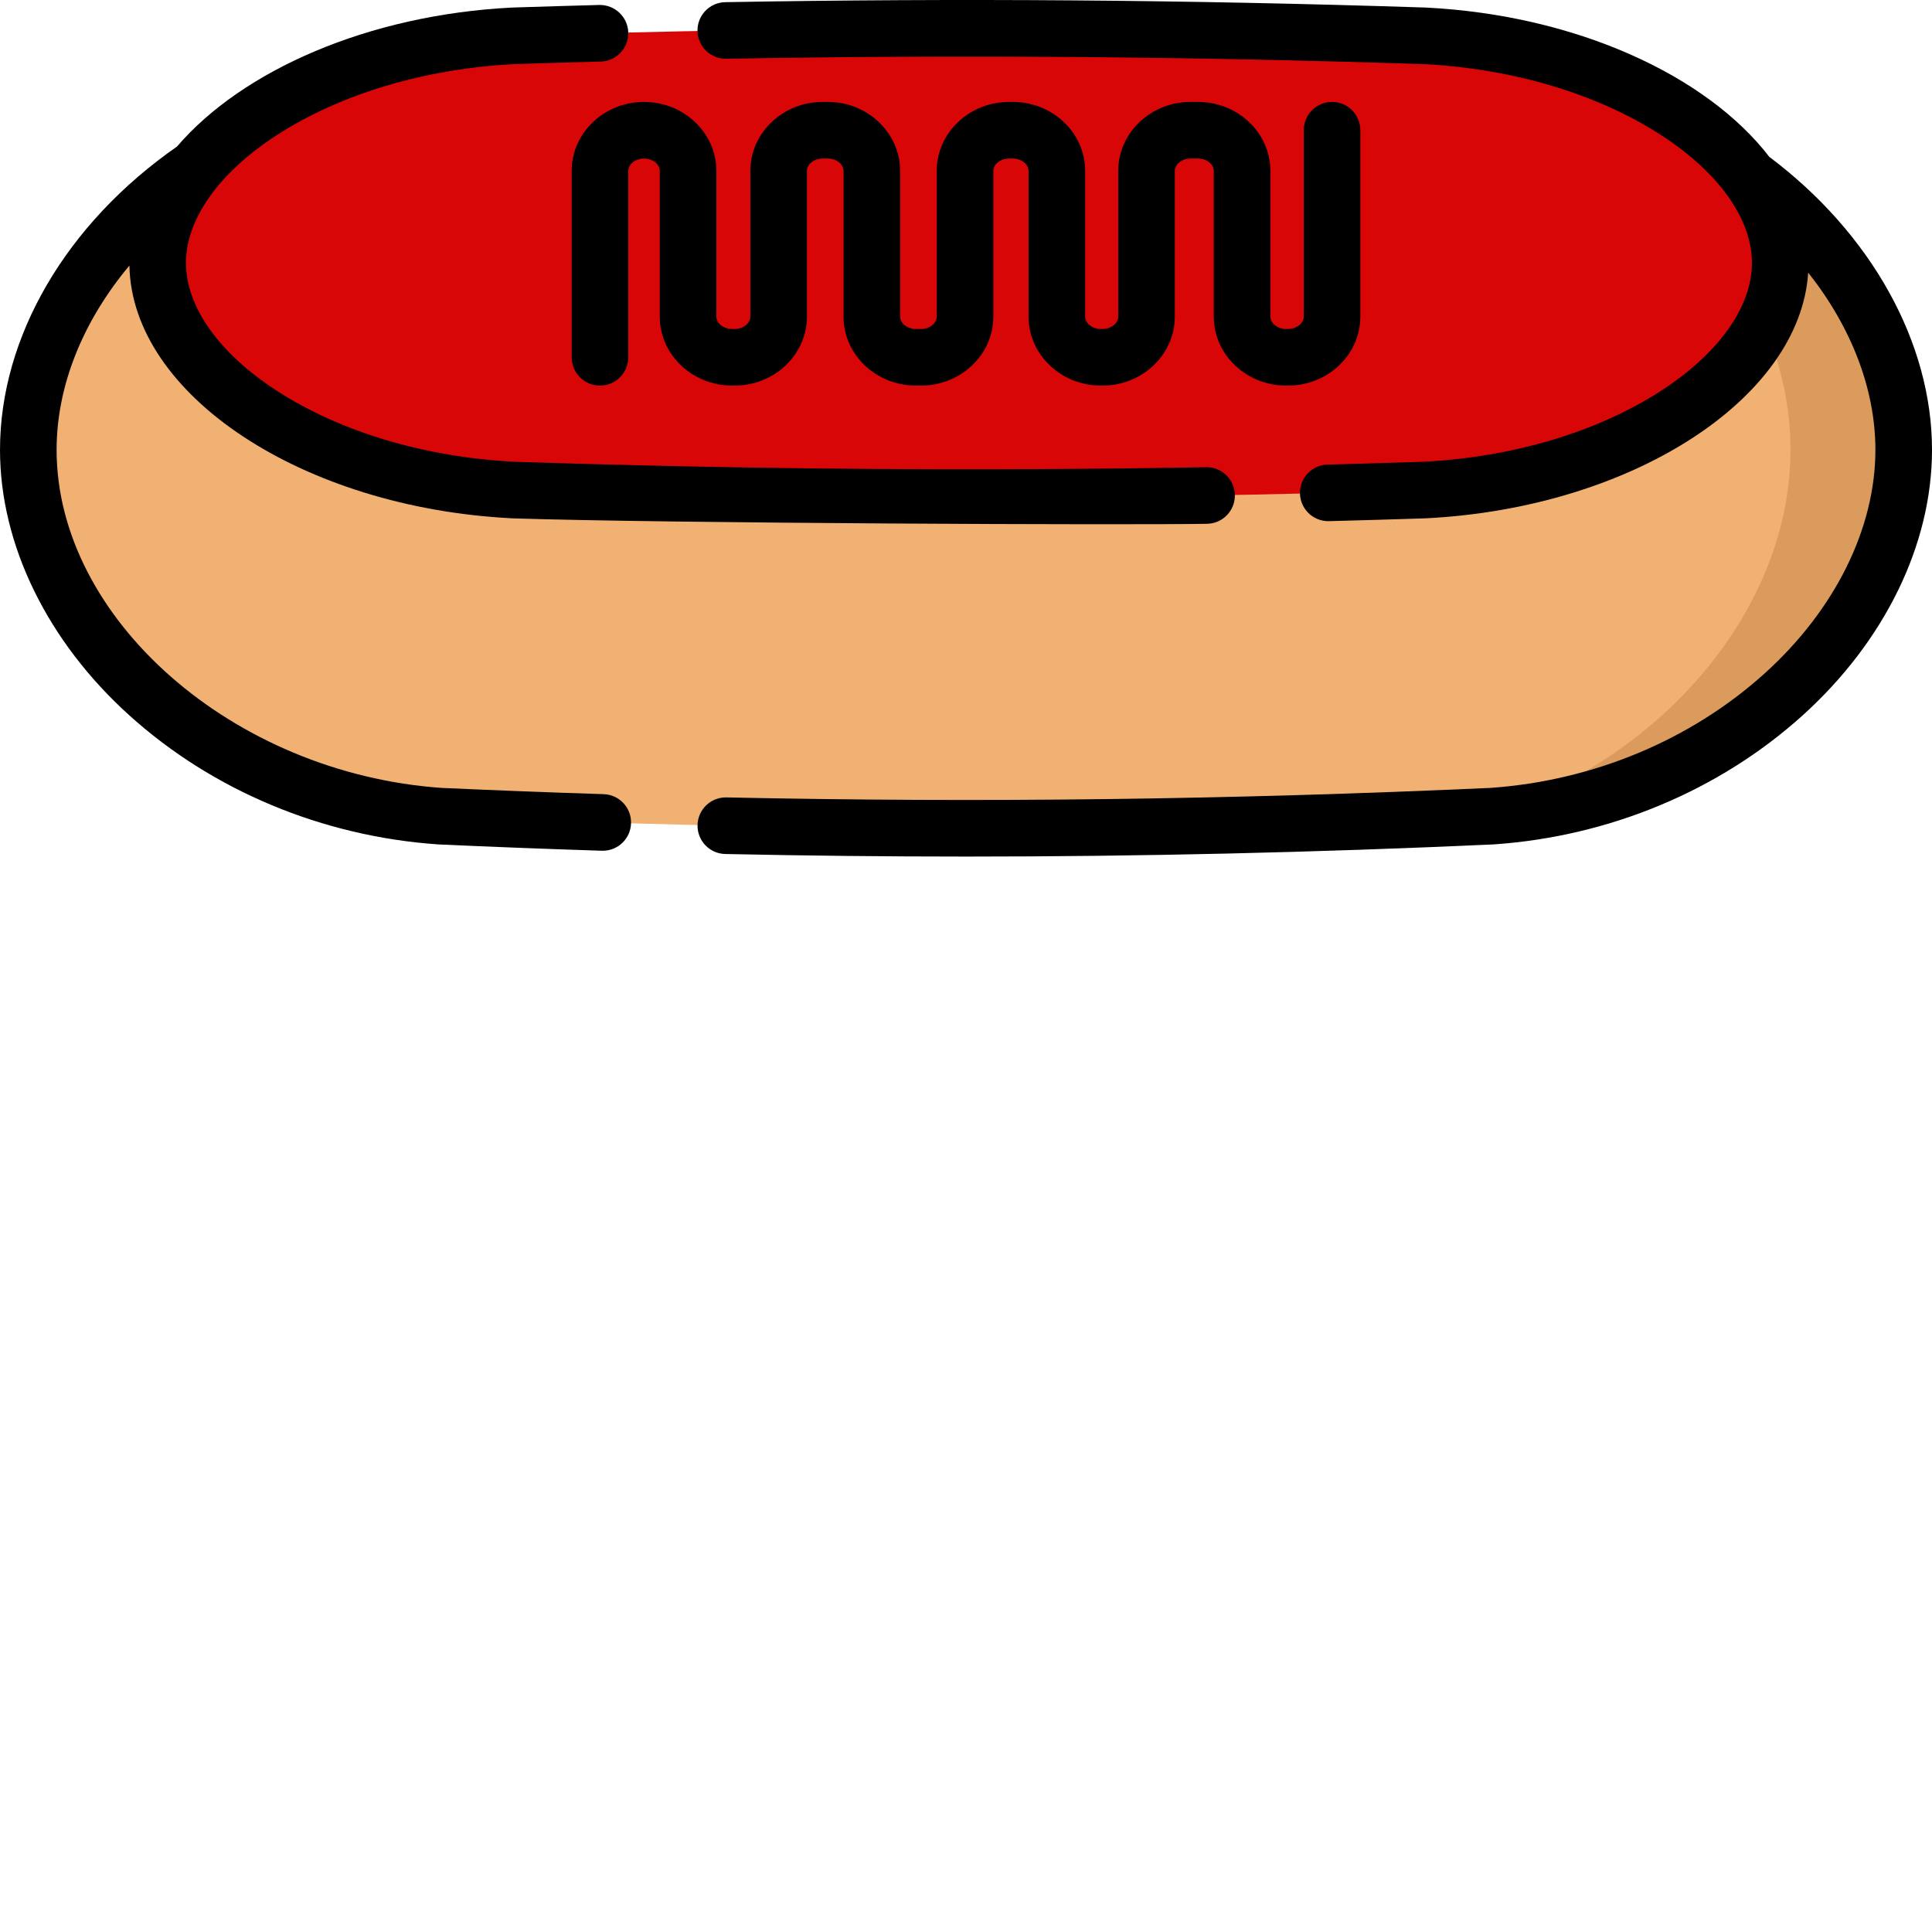
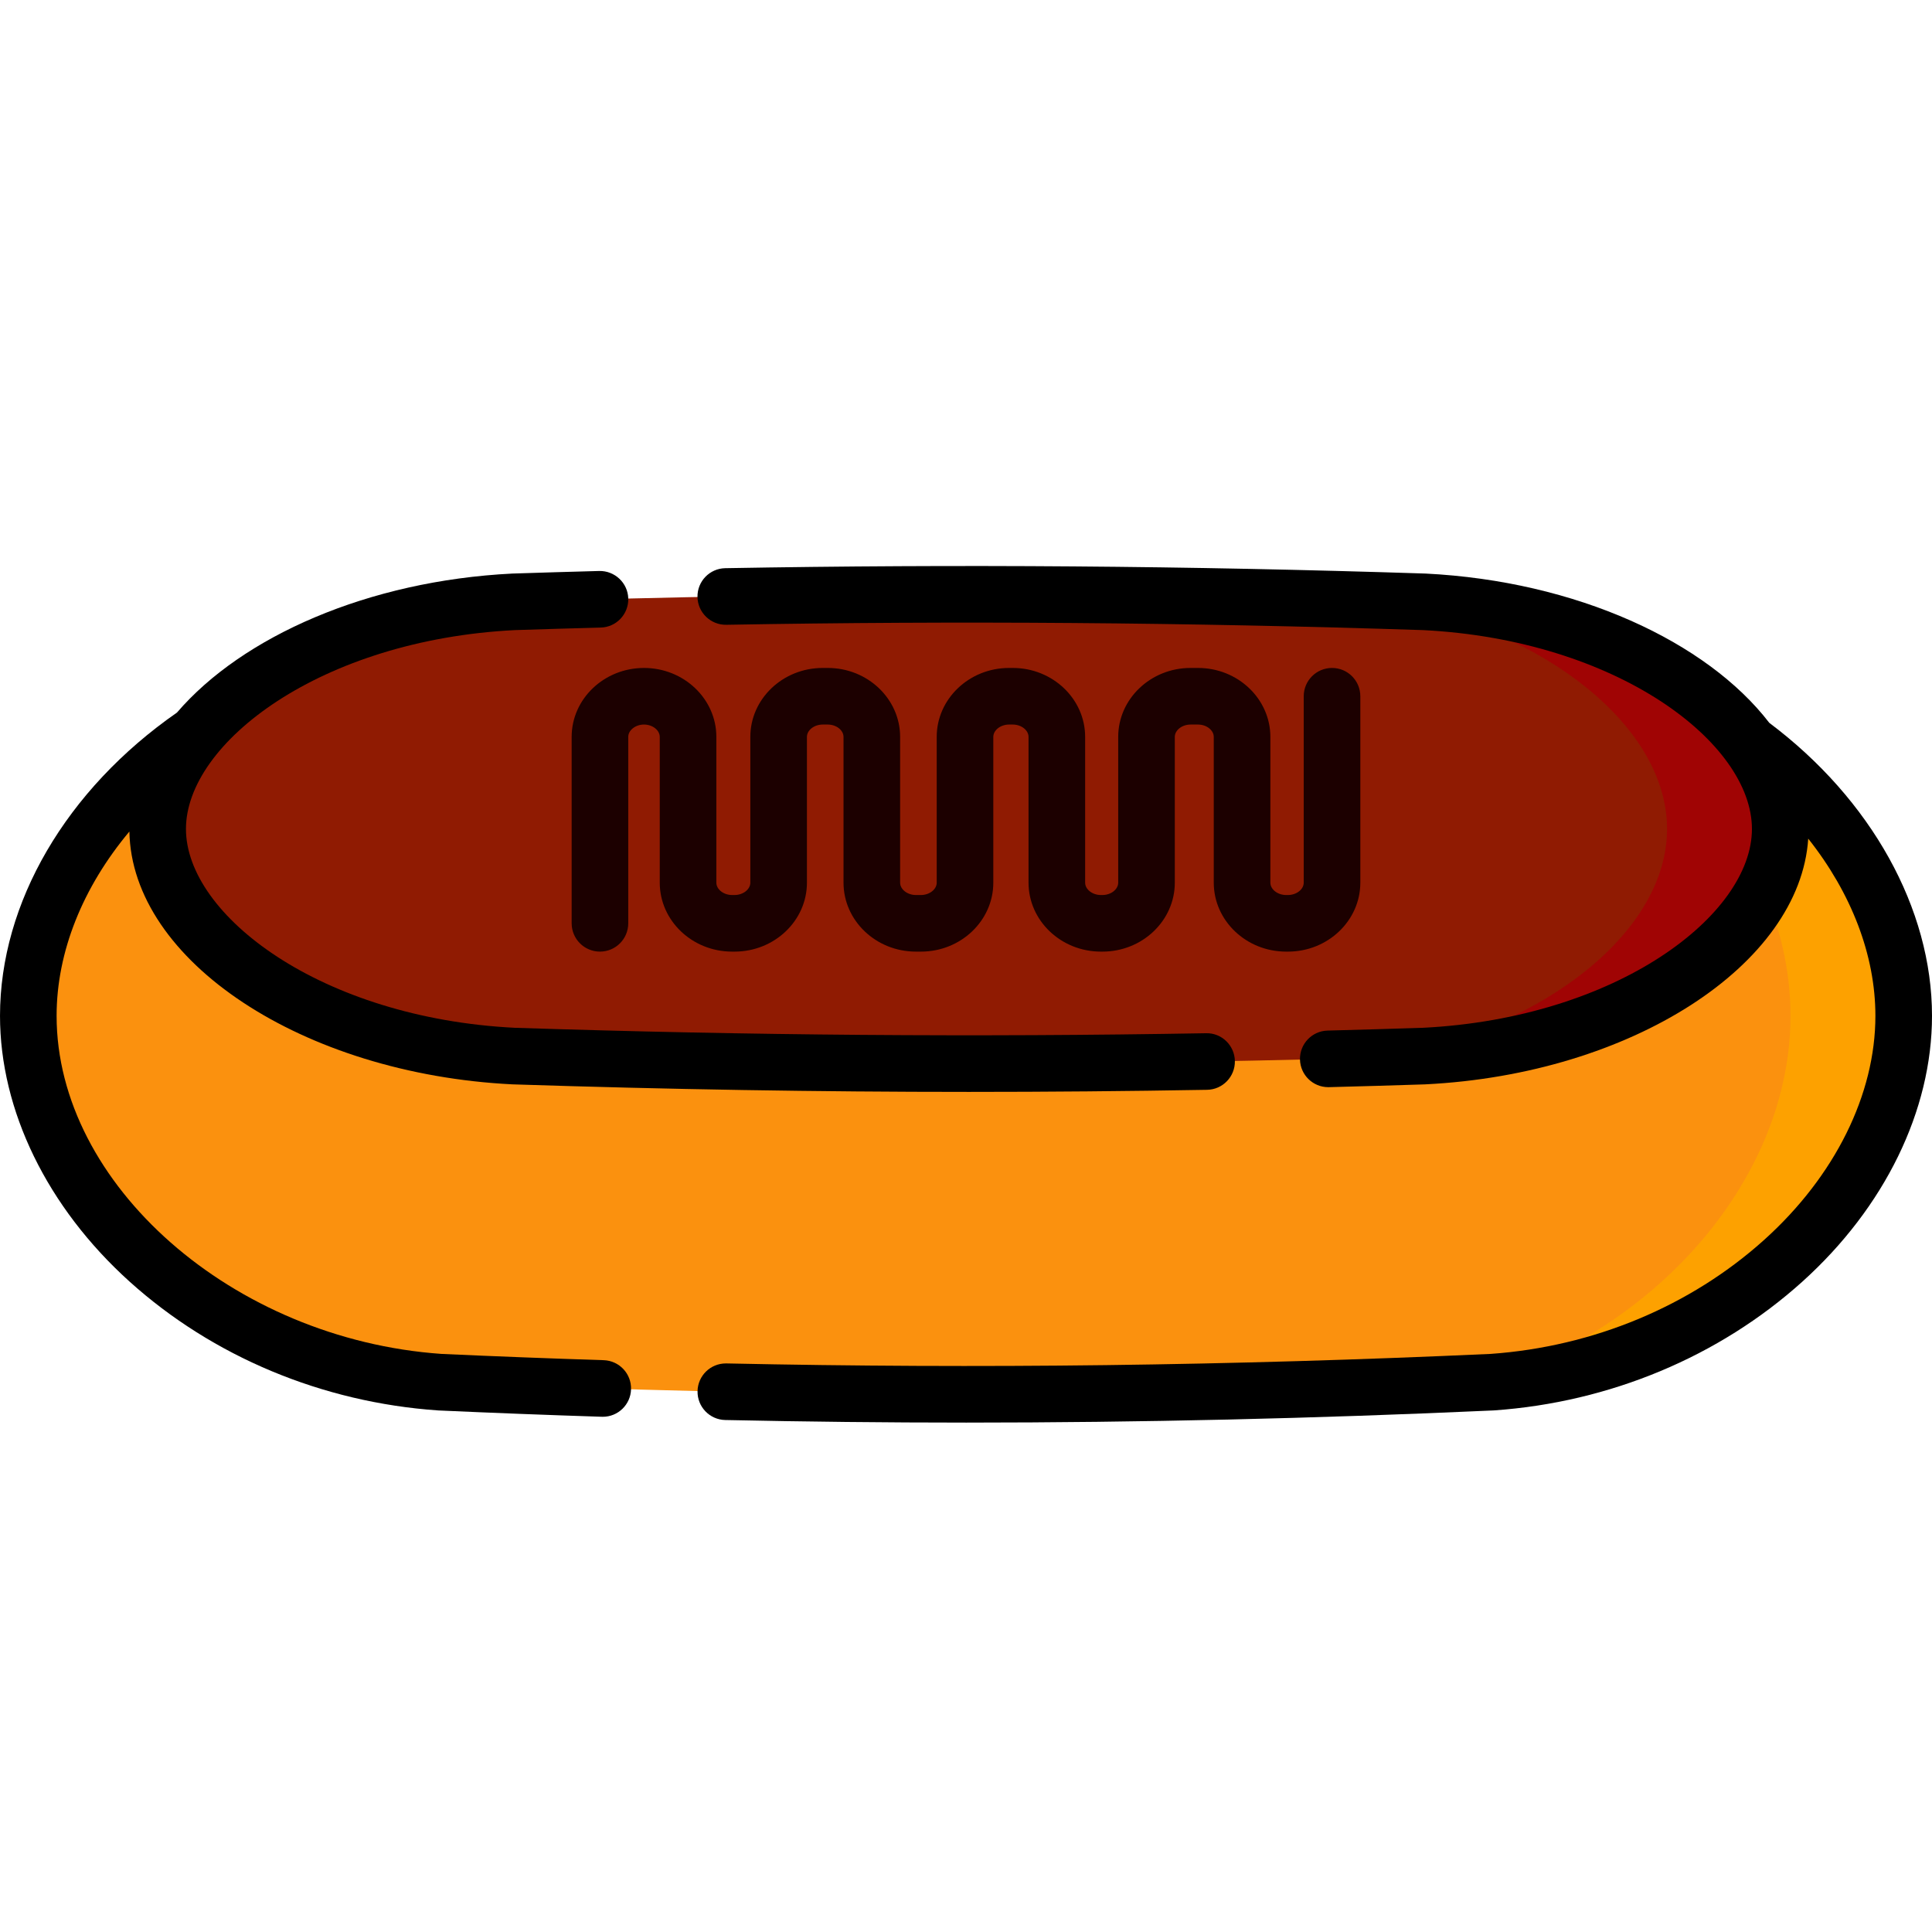
<svg xmlns="http://www.w3.org/2000/svg" version="1.1" width="512" height="512" x="0" y="0" viewBox="0 0 512 512" style="enable-background:new 0 0 512 512" xml:space="preserve" class="">
-   <g>
-     <path d="m7.5 119.211c0-47.754 48.648-92.875 109.051-97.082 94.359-4.281 184.539-4.281 278.898 0 60.402 4.207 109.051 49.328 109.051 97.078 0 47.754-48.648 92.875-109.051 97.082-94.359 4.281-184.539 4.281-278.898 0-60.402-4.207-109.051-49.328-109.051-97.078zm0 0" fill="#f0b173" data-original="#f0b173" style="" class="" />
-     <path d="m395.449 22.129c-.891-.043-1.773-.074-2.664-.117 47.094 14.285 81.715 54.75 81.715 97.195 0 42.445-34.621 82.914-81.715 97.195.891-.039 1.773-.07 2.664-.113 60.402-4.207 109.051-49.328 109.051-97.082 0-47.75-48.648-92.871-109.051-97.078zm0 0" fill="#db9b5c" data-original="#db9b5c" style="" class="" />
-     <path d="m41.781 69.68c0-29.605 42.09-57.578 94.352-60.191 81.641-2.652 159.664-2.652 241.301 0 52.262 2.613 94.348 30.586 94.348 60.191 0 29.609-42.09 57.582-94.348 60.191-81.637 2.652-159.66 2.652-241.301 0-52.262-2.609-94.352-30.582-94.352-60.191zm0 0" fill="#d80606" data-original="#84665c" style="" class="" />
-     <path d="m377.434 9.488c-3.289-.105-6.57-.199-9.848-.301 42.516 8.082 74.199 33.645 74.199 60.492 0 26.852-31.684 52.41-74.199 60.492 3.277-.098 6.559-.195 9.852-.301 52.258-2.609 94.348-30.582 94.348-60.191-.004-29.605-42.094-57.578-94.352-60.191zm0 0" fill="#d80606" data-original="#84665c" style="" class="" />
-     <path d="m159.973 210.461c-14.176-.453-28.641-1.012-42.992-1.66-55.289-3.898-101.98-44.906-101.98-89.59 0-16.965 6.941-34.078 19.297-48.84.602 34.238 45.879 64.215 101.461 66.988.043.004.086.004.129.008 40.992 1.332 162.879 1.812 184 1.445 4.141-.074 7.438-3.488 7.367-7.629-.07-4.141-3.504-7.477-7.629-7.371-60.969 1.062-120.895.59-183.184-1.434-23.746-1.195-46.121-7.863-63.012-18.777-15.348-9.918-24.148-22.281-24.148-33.922 0-11.641 8.805-24.004 24.148-33.918 16.891-10.914 39.266-17.582 63.012-18.777 7.586-.246 15.242-.473 22.758-.672 4.141-.109 7.406-3.559 7.297-7.699s-3.582-7.383-7.695-7.297c-7.566.203-15.273.43-22.914.68-.043 0-.086.004-.129.004-38.219 1.91-71.566 16.68-88.867 36.852-29.379 20.449-46.891 50.41-46.891 80.359 0 25.078 12.52 50.75 34.352 70.434 22.039 19.871 51.043 31.992 81.676 34.125.062.004.121.008.184.012 14.445.656 29.012 1.219 43.285 1.672.082.004.164.004.242.004 4.035 0 7.363-3.203 7.492-7.262.133-4.141-3.117-7.602-7.258-7.734zm0 0" fill="#000000" data-original="#000000" style="" class="" />
-     <path d="m468.887 41.574c-16.559-21.559-51.16-37.582-91.078-39.574-.043-.004-.086-.004-.129-.004-63.078-2.051-123.746-2.516-185.477-1.422-4.141.074-7.438 3.492-7.363 7.633.074 4.141 3.504 7.434 7.633 7.367 61.453-1.09 121.852-.629 184.652 1.41 23.746 1.195 46.121 7.863 63.012 18.777 15.344 9.914 24.145 22.277 24.145 33.918 0 11.641-8.801 24.004-24.145 33.922-16.891 10.91-39.266 17.578-63.012 18.773-8.492.277-17.008.523-25.309.742-4.141.105-7.41 3.551-7.305 7.691.105 4.074 3.441 7.305 7.492 7.305.066 0 .133 0 .199-.004 8.355-.215 16.926-.465 25.473-.742.047-.004.09-.004.133-.008 54.555-2.723 99.188-31.656 101.383-65.105 11.402 14.379 17.809 30.844 17.809 46.957 0 20.836-10.719 42.449-29.402 59.297-19.531 17.609-45.305 28.367-72.578 30.293-68.941 3.125-135.184 3.949-202.508 2.523-.055-.004-.109-.004-.164-.004-4.066 0-7.406 3.254-7.492 7.344-.09 4.141 3.195 7.566 7.336 7.656 21.371.453 42.621.68 63.891.68 46.109 0 92.277-1.066 139.707-3.219.062-.004.125-.008.184-.012 30.637-2.141 59.641-14.258 81.672-34.121 21.832-19.688 34.355-45.359 34.355-70.438 0-28.41-16.098-57.348-43.113-77.637zm0 0" fill="#000000" data-original="#000000" style="" class="" />
-     <path d="m151.5 45.285v49.402c0 4.141 3.355 7.5 7.5 7.5s7.5-3.359 7.5-7.5v-49.402c0-1.773 1.91-3.273 4.172-3.273s4.176 1.5 4.176 3.273v38.629c0 10.074 8.598 18.273 19.172 18.273h.656c10.57 0 19.172-8.199 19.172-18.273v-38.629c0-1.773 1.91-3.273 4.172-3.273h1.352c2.262 0 4.172 1.5 4.172 3.273v38.629c0 10.074 8.602 18.273 19.176 18.273h1.352c10.57 0 19.172-8.199 19.172-18.273v-38.629c0-1.773 1.91-3.273 4.172-3.273h.988c2.262 0 4.172 1.5 4.172 3.273v38.629c0 10.074 8.602 18.273 19.176 18.273h.414c10.574 0 19.176-8.199 19.176-18.273v-38.629c0-1.773 1.91-3.273 4.172-3.273h1.98c2.262 0 4.172 1.5 4.172 3.273v38.629c0 10.074 8.602 18.273 19.172 18.273h.492c10.574 0 19.176-8.199 19.176-18.273v-49.402c0-4.141-3.359-7.5-7.5-7.5-4.145 0-7.5 3.359-7.5 7.5v49.402c0 1.773-1.914 3.273-4.176 3.273h-.492c-2.262 0-4.172-1.5-4.172-3.273v-38.629c0-10.074-8.602-18.273-19.172-18.273h-1.98c-10.574 0-19.172 8.199-19.172 18.273v38.629c0 1.773-1.91 3.273-4.176 3.273h-.414c-2.262 0-4.176-1.5-4.176-3.273v-38.629c0-10.074-8.598-18.273-19.172-18.273h-.988c-10.57 0-19.172 8.199-19.172 18.273v38.629c0 1.773-1.91 3.273-4.172 3.273h-1.352c-2.266 0-4.176-1.5-4.176-3.273v-38.629c0-10.074-8.602-18.273-19.172-18.273h-1.352c-10.57 0-19.172 8.199-19.172 18.273v38.629c0 1.773-1.91 3.273-4.172 3.273h-.656c-2.262 0-4.172-1.5-4.172-3.273v-38.629c0-10.074-8.602-18.273-19.176-18.273-10.57 0-19.172 8.199-19.172 18.273zm0 0" fill="#000000" data-original="#000000" style="" class="" />
+   <g transform="matrix(1,0,0,1,0,150)">
+     <path d="m7.5 119.211c0-47.754 48.648-92.875 109.051-97.082 94.359-4.281 184.539-4.281 278.898 0 60.402 4.207 109.051 49.328 109.051 97.078 0 47.754-48.648 92.875-109.051 97.082-94.359 4.281-184.539 4.281-278.898 0-60.402-4.207-109.051-49.328-109.051-97.078zm0 0" fill="#fb910e" data-original="#ffc943" style="" class="" />
+     <path d="m395.449 22.129c-.891-.043-1.773-.074-2.664-.117 47.094 14.285 81.715 54.75 81.715 97.195 0 42.445-34.621 82.914-81.715 97.195.891-.039 1.773-.07 2.664-.113 60.402-4.207 109.051-49.328 109.051-97.082 0-47.75-48.648-92.871-109.051-97.078zm0 0" fill="#fda100" data-original="#ffaa16" style="" class="" />
+     <path d="m41.781 69.68c0-29.605 42.09-57.578 94.352-60.191 81.641-2.652 159.664-2.652 241.301 0 52.262 2.613 94.348 30.586 94.348 60.191 0 29.609-42.09 57.582-94.348 60.191-81.637 2.652-159.66 2.652-241.301 0-52.262-2.609-94.352-30.582-94.352-60.191zm0 0" fill="#901b02" data-original="#76ffda" style="" class="" />
+     <path d="m377.434 9.488c-3.289-.105-6.57-.199-9.848-.301 42.516 8.082 74.199 33.645 74.199 60.492 0 26.852-31.684 52.41-74.199 60.492 3.277-.098 6.559-.195 9.852-.301 52.258-2.609 94.348-30.582 94.348-60.191-.004-29.605-42.094-57.578-94.352-60.191zm0 0" fill="#a00404" data-original="#5de1c0" style="" class="" />
+     <path d="m159.973 210.461c-14.176-.449-28.641-1.008-42.992-1.66-55.289-3.895-101.98-44.906-101.98-89.59 0-16.965 6.934-34.082 19.289-48.848.598 34.242 45.887 64.223 101.469 67 .043 0 .086.004.129.004 40.992 1.336 80.953 1.996 120.867 1.996 21.008 0 42.012-.184 63.133-.551 4.141-.07 7.438-3.484 7.367-7.629-.07-4.141-3.504-7.477-7.629-7.367-60.969 1.059-120.891.586-183.184-1.438-51.367-2.586-87.16-29.84-87.16-52.699 0-22.855 35.793-50.109 87.16-52.695 7.586-.246 15.242-.473 22.758-.672 4.141-.109 7.406-3.559 7.297-7.699-.109-4.137-3.582-7.383-7.695-7.297-7.566.203-15.273.43-22.914.68-.043 0-.086.004-.129.004-38.207 1.91-71.551 16.672-88.859 36.836-29.387 20.449-46.898 50.422-46.898 80.375 0 25.078 12.52 50.75 34.352 70.438 22.039 19.871 51.043 31.988 81.676 34.125.062.004.121.008.184.012 14.445.652 29.012 1.215 43.285 1.672.082 0 .164.004.242.004 4.035 0 7.363-3.203 7.492-7.266.133-4.137-3.117-7.602-7.258-7.734zm0 0" fill="#000000" data-original="#434c54" style="" class="" />
+     <path d="m468.883 41.562c-16.562-21.551-51.164-37.57-91.074-39.562-.043-.004-.086-.004-.129-.004-63.078-2.051-123.746-2.516-185.477-1.422-4.141.074-7.438 3.492-7.363 7.633.074 4.141 3.504 7.434 7.633 7.367 61.453-1.09 121.852-.629 184.652 1.41 51.367 2.586 87.156 29.84 87.156 52.695 0 22.855-35.793 50.109-87.156 52.695-8.492.277-17.008.523-25.309.742-4.141.105-7.41 3.551-7.305 7.691.105 4.074 3.441 7.305 7.492 7.305.066 0 .133 0 .199-.004 8.355-.215 16.926-.465 25.473-.742.047-.004.09-.004.133-.008 54.559-2.723 99.199-31.66 101.391-65.109 11.402 14.383 17.801 30.848 17.801 46.961 0 20.836-10.719 42.453-29.402 59.301-19.531 17.609-45.305 28.363-72.578 30.289-68.941 3.129-135.184 3.953-202.508 2.523-.055 0-.109 0-.164 0-4.066 0-7.406 3.254-7.492 7.34-.09 4.141 3.195 7.57 7.336 7.656 21.371.453 42.621.684 63.891.684 46.109-.004 92.277-1.07 139.707-3.223.062-.004.125-.004.184-.012 30.637-2.141 59.641-14.258 81.672-34.121 21.832-19.684 34.355-45.359 34.355-70.438 0-28.414-16.098-57.359-43.117-77.648zm0 0" fill="#000000" data-original="#434c54" style="" class="" />
+     <path d="m341.328 102.188h-.492c-10.574 0-19.176-8.199-19.176-18.273v-38.629c0-1.773-1.91-3.273-4.172-3.273h-1.98c-2.262 0-4.172 1.5-4.172 3.273v38.629c0 10.074-8.602 18.273-19.172 18.273h-.418c-10.57 0-19.172-8.199-19.172-18.273v-38.629c0-1.773-1.91-3.273-4.172-3.273h-.988c-2.262 0-4.176 1.5-4.176 3.273v38.629c0 10.074-8.598 18.273-19.172 18.273h-1.352c-10.57 0-19.172-8.199-19.172-18.273v-38.629c0-1.773-1.91-3.273-4.172-3.273h-1.352c-2.262 0-4.172 1.5-4.172 3.273v38.629c0 10.074-8.602 18.273-19.176 18.273h-.656c-10.57 0-19.172-8.199-19.172-18.273v-38.629c0-1.773-1.91-3.273-4.172-3.273s-4.176 1.5-4.176 3.273v49.402c0 4.141-3.355 7.5-7.5 7.5-4.141 0-7.5-3.359-7.5-7.5v-49.402c0-10.074 8.602-18.273 19.176-18.273 10.57 0 19.172 8.199 19.172 18.273v38.629c0 1.773 1.91 3.273 4.172 3.273h.656c2.262 0 4.176-1.5 4.176-3.273v-38.629c0-10.074 8.598-18.273 19.172-18.273h1.352c10.57 0 19.172 8.199 19.172 18.273v38.629c0 1.773 1.91 3.273 4.172 3.273h1.352c2.262 0 4.172-1.5 4.172-3.273v-38.629c0-10.074 8.602-18.273 19.176-18.273h.988c10.57 0 19.172 8.199 19.172 18.273v38.629c0 1.773 1.91 3.273 4.172 3.273h.418c2.262 0 4.172-1.5 4.172-3.273v-38.629c0-10.074 8.602-18.273 19.172-18.273h1.98c10.574 0 19.172 8.199 19.172 18.273v38.629c0 1.773 1.914 3.273 4.176 3.273h.492c2.262 0 4.172-1.5 4.172-3.273v-49.402c0-4.141 3.355-7.5 7.5-7.5s7.5 3.359 7.5 7.5v49.402c0 10.074-8.602 18.273-19.172 18.273zm0 0" fill="#1c0000" data-original="#00c395" style="" class="" />
  </g>
</svg>
